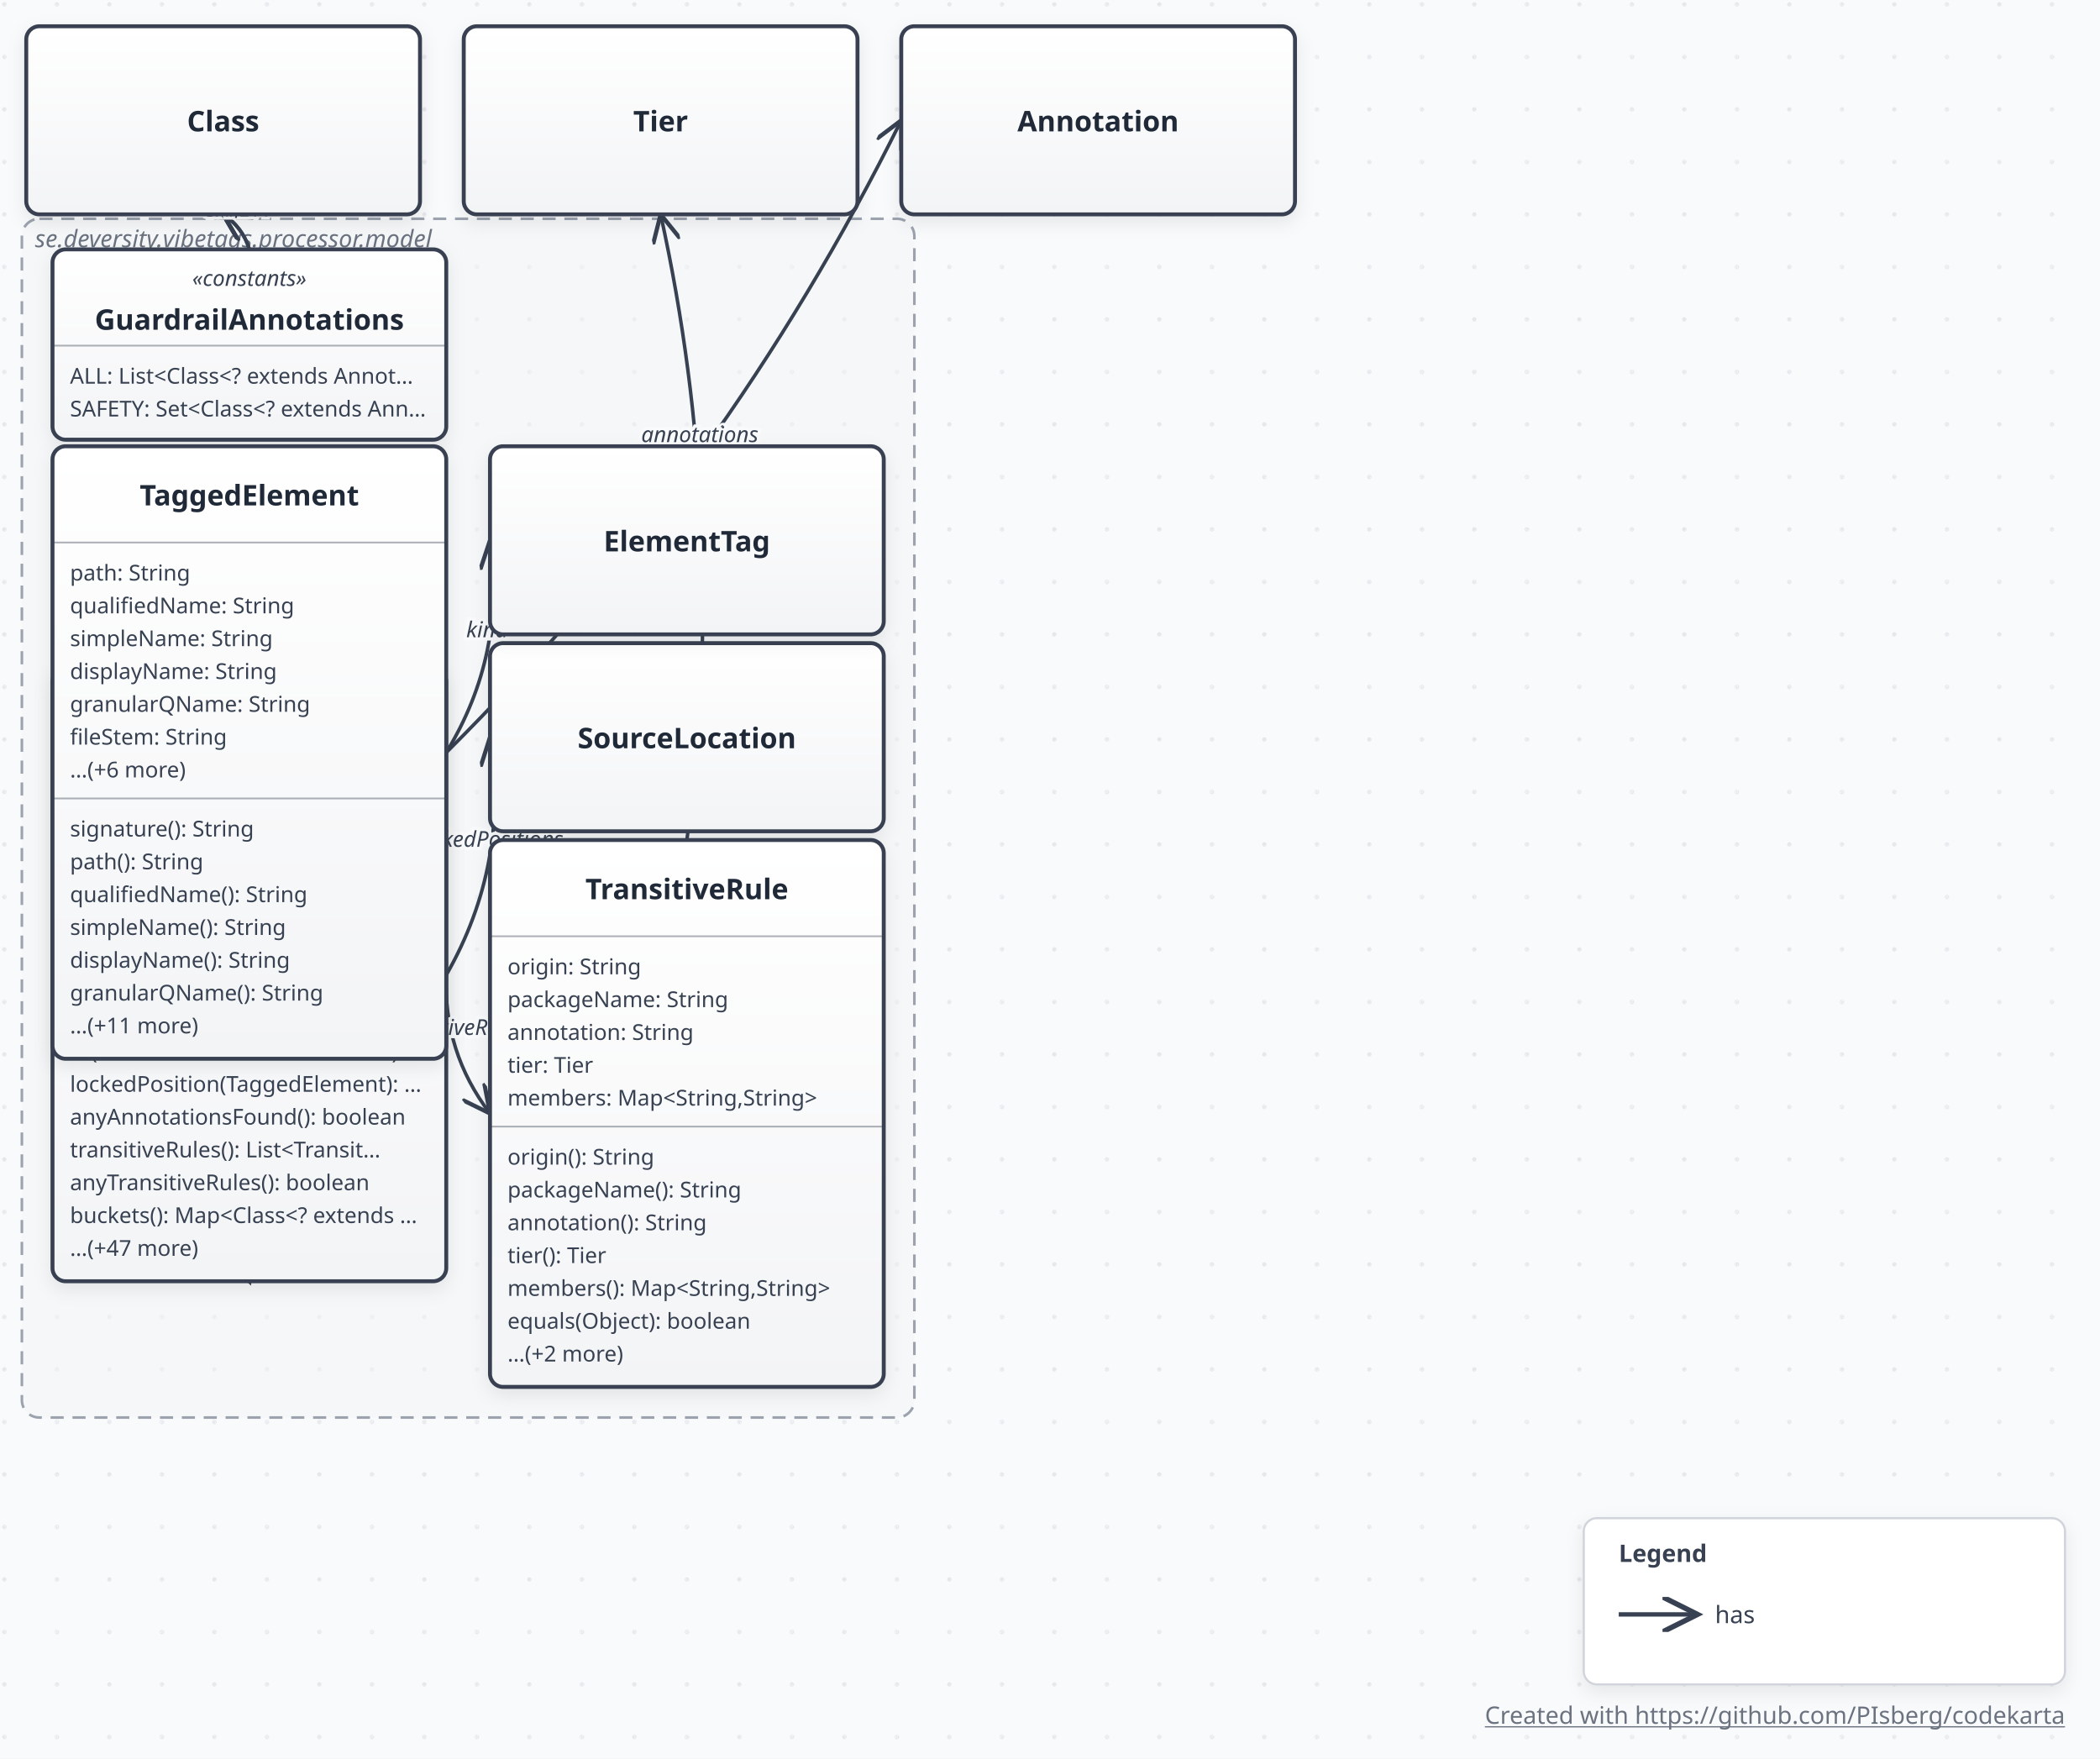
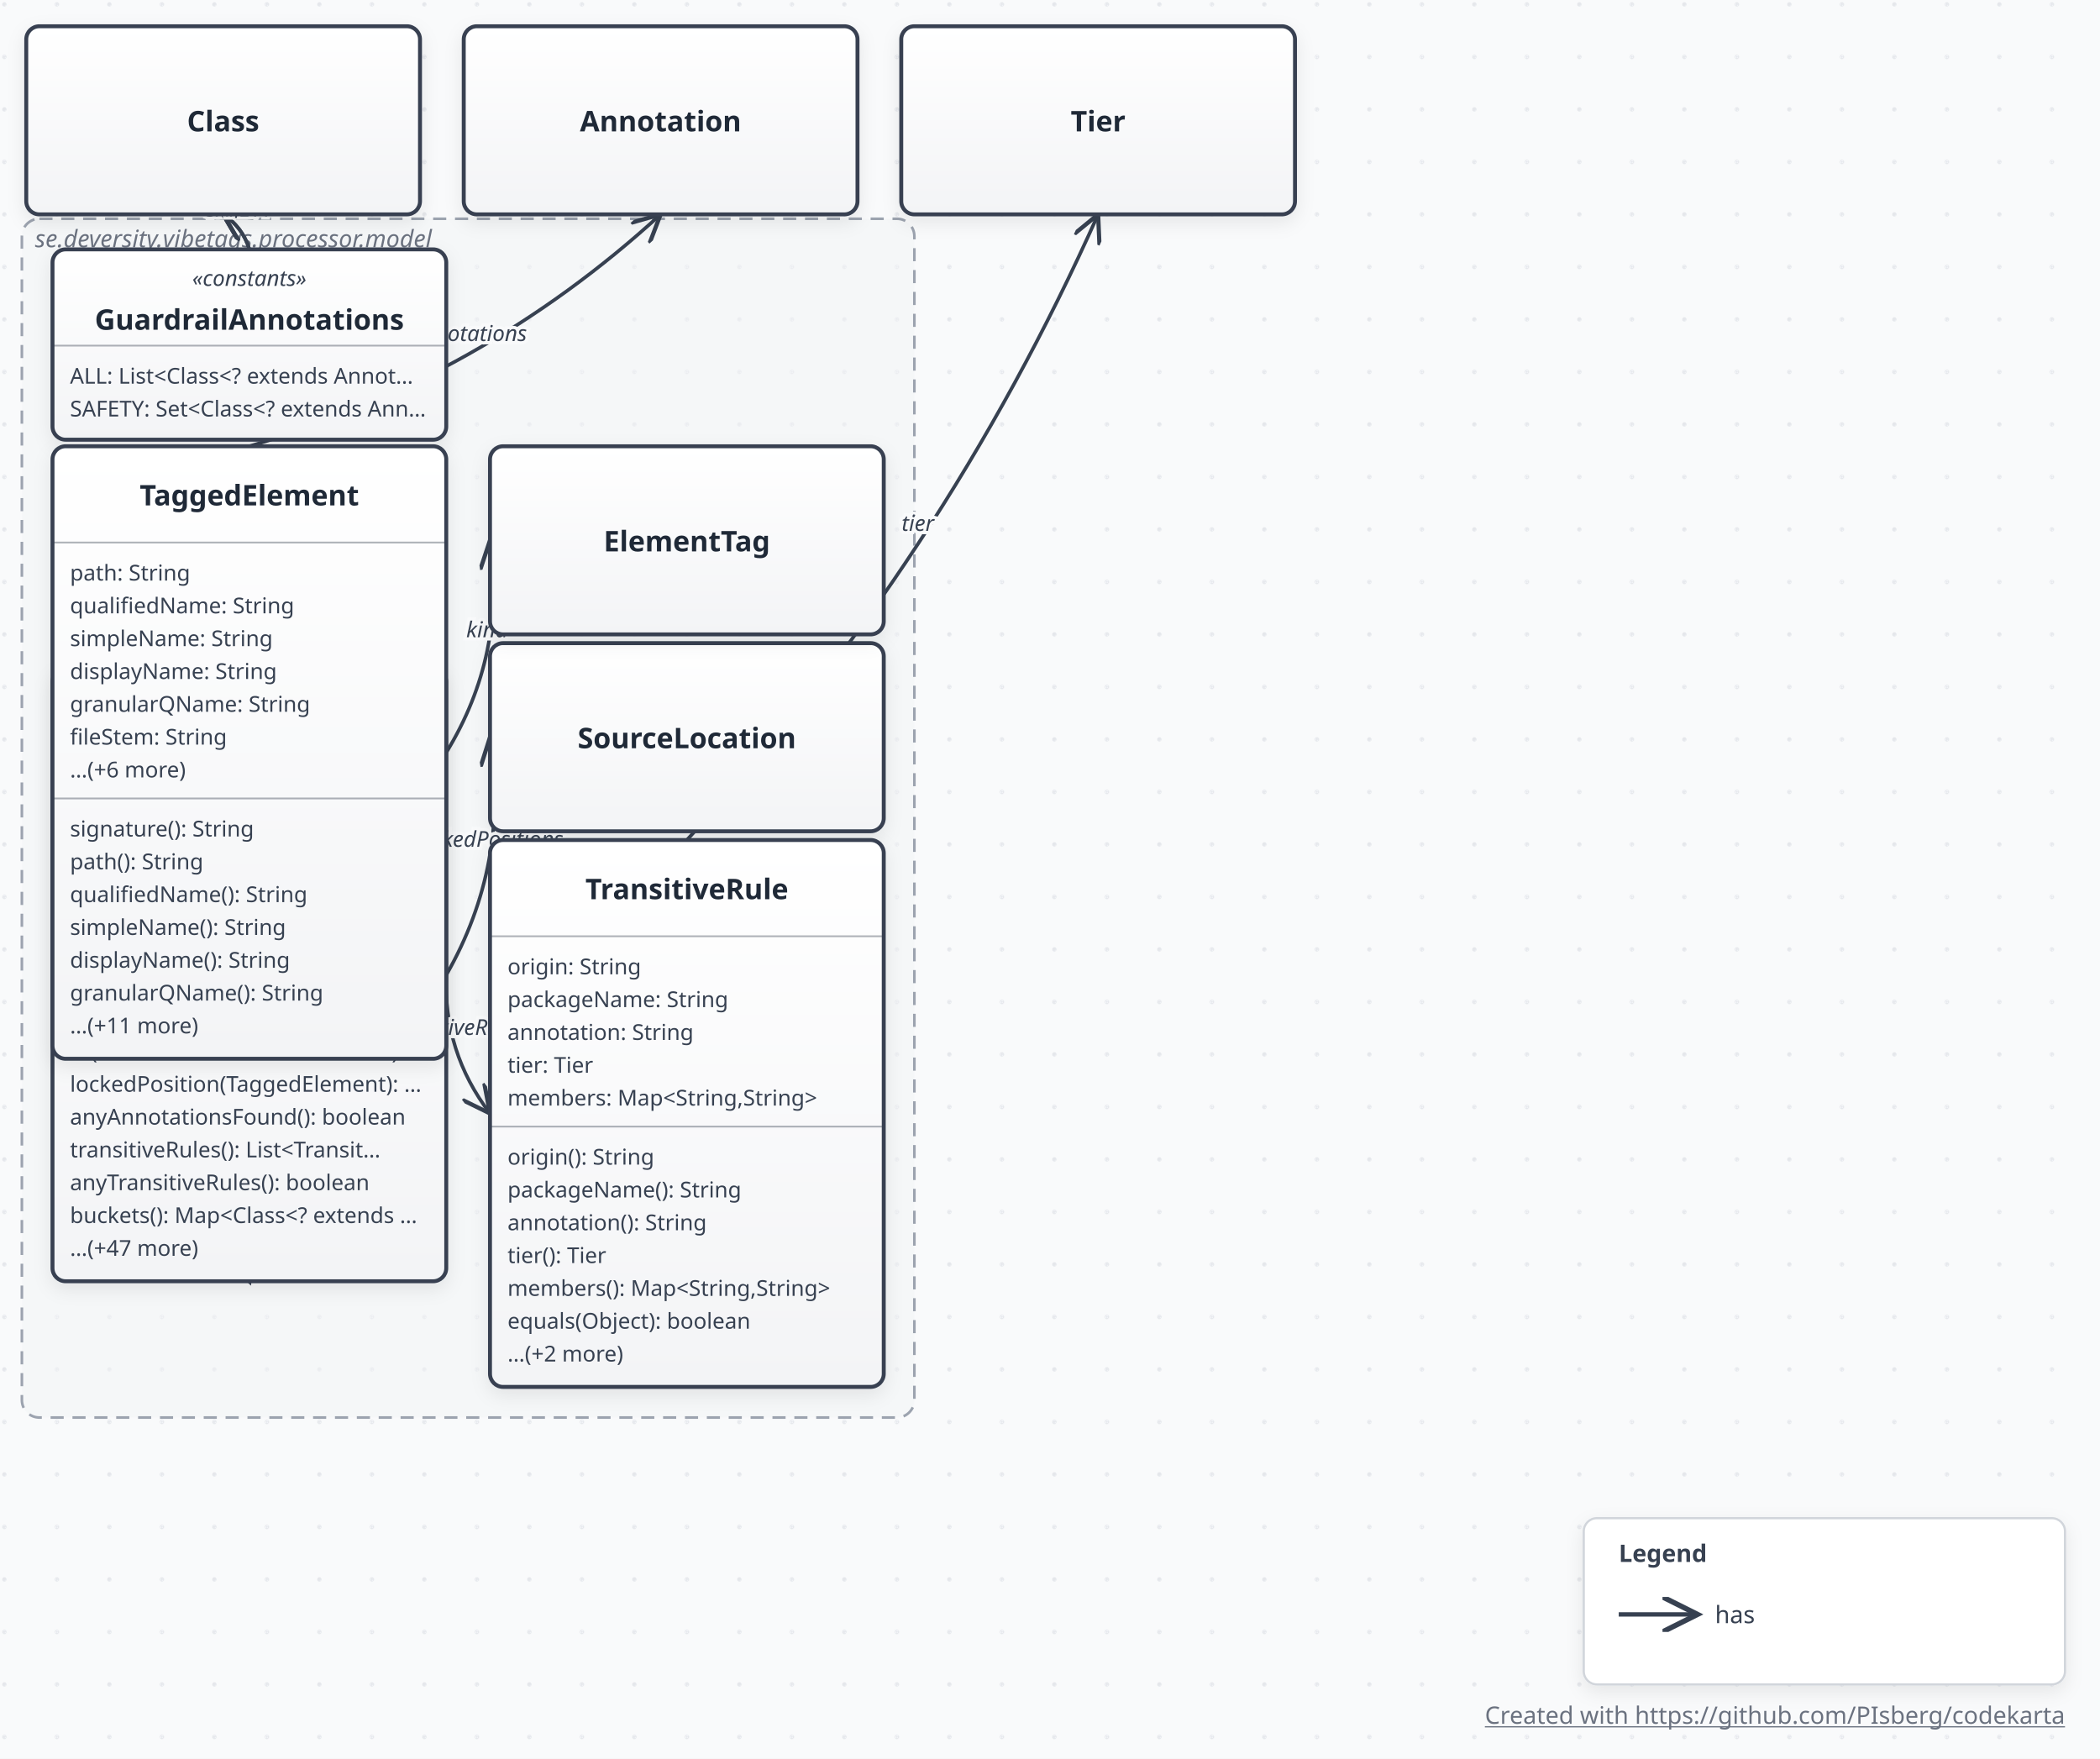
<svg xmlns="http://www.w3.org/2000/svg" width="960" height="804" viewBox="0 0 960 804">
  <defs>
    <style>
svg { font-family: 'Outfit', 'Inter', -apple-system, BlinkMacSystemFont, 'Segoe UI', sans-serif; }
text { font-family: 'Outfit', 'Inter', -apple-system, BlinkMacSystemFont, 'Segoe UI', sans-serif !important; }
.node-rect { transition: filter 0.2s ease, stroke-width 0.2s ease, stroke 0.2s ease; }
.node-rect:hover { stroke-width: 2.2 !important; filter: drop-shadow(0 8px 16px rgba(15, 23, 42, 0.12)) !important; }
.edge-line { stroke-linecap: round; stroke-linejoin: round; transition: stroke-width 0.2s ease; }
.edge-line:hover { stroke-width: 2.5 !important; }
.edge-label { paint-order: stroke; stroke: #f9fafb; stroke-width: 3; font-weight: 500; }
.diagram-attribution { fill: #9ca3af; text-decoration: none; transition: fill 0.2s ease; }
.diagram-attribution:hover { fill: #4b5563; text-decoration: underline; }
.group-rect { transition: stroke-width 0.2s ease; }
.node-label { pointer-events: none; }
</style>
    <filter id="nodeShadow" x="-20%" y="-20%" width="140%" height="140%">
      <feDropShadow dx="0" dy="3" stdDeviation="4" flood-color="#0f172a" flood-opacity="0.08" />
    </filter>
    <linearGradient id="grad-CLASS" x1="0%" y1="0%" x2="0%" y2="100%">
      <stop offset="0%" stop-color="#ffffff" />
      <stop offset="100%" stop-color="#f3f4f6" />
    </linearGradient>
    <linearGradient id="grad-INTERFACE" x1="0%" y1="0%" x2="0%" y2="100%">
      <stop offset="0%" stop-color="#eff6ff" />
      <stop offset="100%" stop-color="#dbeafe" />
    </linearGradient>
    <linearGradient id="grad-MODULE" x1="0%" y1="0%" x2="0%" y2="100%">
      <stop offset="0%" stop-color="#faf5ff" />
      <stop offset="100%" stop-color="#ede9fe" />
    </linearGradient>
    <linearGradient id="grad-METHOD" x1="0%" y1="0%" x2="0%" y2="100%">
      <stop offset="0%" stop-color="#fffbeb" />
      <stop offset="100%" stop-color="#fef3c7" />
    </linearGradient>
    <linearGradient id="grad-PACKAGE" x1="0%" y1="0%" x2="0%" y2="100%">
      <stop offset="0%" stop-color="#ecfdf5" />
      <stop offset="100%" stop-color="#d1fae5" />
    </linearGradient>
    <linearGradient id="grad-EXCEPTION" x1="0%" y1="0%" x2="0%" y2="100%">
      <stop offset="0%" stop-color="#fef2f2" />
      <stop offset="100%" stop-color="#fee2e2" />
    </linearGradient>
    <linearGradient id="grad-STATE" x1="0%" y1="0%" x2="0%" y2="100%">
      <stop offset="0%" stop-color="#f0f9ff" />
      <stop offset="100%" stop-color="#e0f2fe" />
    </linearGradient>
    <pattern id="dotGrid" width="24" height="24" patternUnits="userSpaceOnUse">
      <circle cx="2" cy="2" r="1" fill="#e5e7eb" />
    </pattern>
    <marker id="marker-open-374151" markerWidth="10" markerHeight="8" refX="8" refY="4" orient="auto">
      <path d="M0,0 L8,4 L0,8" fill="none" stroke="#374151" stroke-width="1.2" />
    </marker>
  </defs>
  <rect width="960" height="804" fill="#f9fafb" />
  <rect width="960" height="804" fill="url(#dotGrid)" />
  <rect class="group-rect" x="10.0" y="100.0" width="408.0" height="548.0" rx="8" fill="#f3f4f6" fill-opacity="0.5" stroke="#9ca3af" stroke-dasharray="6,4" stroke-width="1.2" />
  <text x="16.0" y="113.0" font-family="sans-serif" font-size="11" fill="#6b7280" font-style="italic">se.deversity.vibetags.processor.model</text>
-   <path class="edge-line" data-source="GuardrailAnnotations" data-target="Class" data-type="HAS" d="M114.0 114.0 Q110.9 103.8 102.0 98.0" fill="none" stroke="#374151" stroke-width="1.6" marker-end="url(#marker-open-374151)" />
-   <text class="edge-label" data-source="GuardrailAnnotations" data-target="Class" data-type="HAS" x="109.4" y="98.9" text-anchor="middle" font-family="sans-serif" font-size="10" fill="#374151" font-style="italic">ALL</text>
-   <path class="edge-line" data-source="GuardrailAnnotations" data-target="Class" data-type="HAS" d="M114.0 114.0 Q110.9 103.8 102.0 98.0" fill="none" stroke="#374151" stroke-width="1.6" marker-end="url(#marker-open-374151)" />
-   <text class="edge-label" data-source="GuardrailAnnotations" data-target="Class" data-type="HAS" x="109.4" y="98.9" text-anchor="middle" font-family="sans-serif" font-size="10" fill="#374151" font-style="italic">SAFETY</text>
  <path class="edge-line" data-source="GuardrailModel" data-target="GuardrailModel" data-type="HAS" d="M114.0 305.7 Q63.6 445.7 114.0 585.7" fill="none" stroke="#374151" stroke-width="1.6" marker-end="url(#marker-open-374151)" />
  <text class="edge-label" data-source="GuardrailModel" data-target="GuardrailModel" data-type="HAS" x="88.8" y="439.7" text-anchor="middle" font-family="sans-serif" font-size="10" fill="#374151" font-style="italic">EMPTY</text>
  <path class="edge-line" data-source="GuardrailModel" data-target="SourceLocation" data-type="HAS" d="M204.0 445.7 Q233.1 394.8 224.0 337.0" fill="none" stroke="#374151" stroke-width="1.6" marker-end="url(#marker-open-374151)" />
  <text class="edge-label" data-source="GuardrailModel" data-target="SourceLocation" data-type="HAS" x="223.5" y="387.1" text-anchor="middle" font-family="sans-serif" font-size="10" fill="#374151" font-style="italic">lockedPositions</text>
  <path class="edge-line" data-source="GuardrailModel" data-target="TransitiveRule" data-type="HAS" d="M204.0 445.7 Q202.6 480.9 224.0 509.0" fill="none" stroke="#374151" stroke-width="1.6" marker-end="url(#marker-open-374151)" />
  <text class="edge-label" data-source="GuardrailModel" data-target="TransitiveRule" data-type="HAS" x="208.3" y="473.1" text-anchor="middle" font-family="sans-serif" font-size="10" fill="#374151" font-style="italic">transitiveRules</text>
-   <path class="edge-line" data-source="TransitiveRule" data-target="Tier" data-type="HAS" d="M314.0 384.0 Q333.2 239.9 302.0 98.0" fill="none" stroke="#374151" stroke-width="1.6" marker-end="url(#marker-open-374151)" />
-   <text class="edge-label" data-source="TransitiveRule" data-target="Tier" data-type="HAS" x="320.6" y="234.5" text-anchor="middle" font-family="sans-serif" font-size="10" fill="#374151" font-style="italic">tier</text>
+   <path class="edge-line" data-source="GuardrailAnnotations" data-target="Class" data-type="HAS" d="M114.0 114.0 Q110.9 103.8 102.0 98.0" fill="none" stroke="#374151" stroke-width="1.6" marker-end="url(#marker-open-374151)" />
+   <text class="edge-label" data-source="GuardrailAnnotations" data-target="Class" data-type="HAS" x="109.4" y="98.9" text-anchor="middle" font-family="sans-serif" font-size="10" fill="#374151" font-style="italic">ALL</text>
+   <path class="edge-line" data-source="GuardrailAnnotations" data-target="Class" data-type="HAS" d="M114.0 114.0 Q110.9 103.8 102.0 98.0" fill="none" stroke="#374151" stroke-width="1.6" marker-end="url(#marker-open-374151)" />
+   <text class="edge-label" data-source="GuardrailAnnotations" data-target="Class" data-type="HAS" x="109.4" y="98.9" text-anchor="middle" font-family="sans-serif" font-size="10" fill="#374151" font-style="italic">SAFETY</text>
  <path class="edge-line" data-source="TaggedElement" data-target="ElementTag" data-type="HAS" d="M204.0 344.0 Q231.5 299.1 224.0 247.0" fill="none" stroke="#374151" stroke-width="1.6" marker-end="url(#marker-open-374151)" />
  <text class="edge-label" data-source="TaggedElement" data-target="ElementTag" data-type="HAS" x="222.7" y="291.3" text-anchor="middle" font-family="sans-serif" font-size="10" fill="#374151" font-style="italic">kind</text>
-   <path class="edge-line" data-source="TaggedElement" data-target="Annotation" data-type="HAS" d="M204.0 344.0 Q331.9 216.7 412.0 55.0" fill="none" stroke="#374151" stroke-width="1.6" marker-end="url(#marker-open-374151)" />
-   <text class="edge-label" data-source="TaggedElement" data-target="Annotation" data-type="HAS" x="319.9" y="202.1" text-anchor="middle" font-family="sans-serif" font-size="10" fill="#374151" font-style="italic">annotations</text>
+   <path class="edge-line" data-source="TaggedElement" data-target="Annotation" data-type="HAS" d="M114.0 204.0 Q220.3 172.8 302.0 98.0" fill="none" stroke="#374151" stroke-width="1.6" marker-end="url(#marker-open-374151)" />
+   <text class="edge-label" data-source="TaggedElement" data-target="Annotation" data-type="HAS" x="214.1" y="155.9" text-anchor="middle" font-family="sans-serif" font-size="10" fill="#374151" font-style="italic">annotations</text>
  <path class="edge-line" data-source="TaggedElement" data-target="TaggedElement" data-type="HAS" d="M114.0 204.0 Q63.6 344.0 114.0 484.0" fill="none" stroke="#374151" stroke-width="1.6" marker-end="url(#marker-open-374151)" />
  <text class="edge-label" data-source="TaggedElement" data-target="TaggedElement" data-type="HAS" x="88.8" y="338.0" text-anchor="middle" font-family="sans-serif" font-size="10" fill="#374151" font-style="italic">owner</text>
-   <g id="GuardrailAnnotations">
-     <rect class="node-rect" x="24.0" y="114.0" width="180.0" height="87.0" rx="6.0" fill="url(#grad-CLASS)" stroke="#374151" stroke-width="1.8" filter="url(#nodeShadow)" />
-     <text class="node-label" x="114.0" y="130.7" text-anchor="middle" font-family="sans-serif" font-size="10" fill="#374151" font-style="italic">«constants»</text>
-     <text class="node-label" x="114.0" y="145.7" text-anchor="middle" dominant-baseline="central" font-family="sans-serif" font-size="13" font-weight="bold" fill="#1f2937">GuardrailAnnotations</text>
-     <line x1="24.0" y1="158.0" x2="204.0" y2="158.0" stroke="#374151" stroke-width="0.8" opacity="0.4" />
-     <text x="32.0" y="171.5" font-family="sans-serif" font-size="10" fill="#374151" dominant-baseline="central">ALL: List&lt;Class&lt;? extends Annot…</text>
-     <text x="32.0" y="186.5" font-family="sans-serif" font-size="10" fill="#374151" dominant-baseline="central">SAFETY: Set&lt;Class&lt;? extends Ann…</text>
-   </g>
-   <g id="Class">
-     <rect class="node-rect" x="12.0" y="12.0" width="180.0" height="86.0" rx="6.0" fill="url(#grad-CLASS)" stroke="#374151" stroke-width="1.8" filter="url(#nodeShadow)" />
-     <text class="node-label" x="102.0" y="55.0" text-anchor="middle" dominant-baseline="central" font-family="sans-serif" font-size="13" font-weight="bold" fill="#1f2937">Class</text>
-   </g>
+   <path class="edge-line" data-source="TransitiveRule" data-target="Tier" data-type="HAS" d="M314.0 384.0 Q431.3 256.3 502.0 98.0" fill="none" stroke="#374151" stroke-width="1.6" marker-end="url(#marker-open-374151)" />
+   <text class="edge-label" data-source="TransitiveRule" data-target="Tier" data-type="HAS" x="419.6" y="242.7" text-anchor="middle" font-family="sans-serif" font-size="10" fill="#374151" font-style="italic">tier</text>
  <g id="GuardrailModel">
    <rect class="node-rect" x="24.0" y="305.7" width="180.0" height="280.0" rx="6.0" fill="url(#grad-CLASS)" stroke="#374151" stroke-width="1.8" filter="url(#nodeShadow)" />
    <text class="node-label" x="114.0" y="327.7" text-anchor="middle" dominant-baseline="central" font-family="sans-serif" font-size="13" font-weight="bold" fill="#1f2937">GuardrailModel</text>
    <line x1="24.0" y1="349.7" x2="204.0" y2="349.7" stroke="#374151" stroke-width="0.8" opacity="0.4" />
    <text x="32.0" y="363.2" font-family="sans-serif" font-size="10" fill="#374151" dominant-baseline="central">EMPTY: GuardrailModel</text>
    <text x="32.0" y="378.2" font-family="sans-serif" font-size="10" fill="#374151" dominant-baseline="central">buckets: Map&lt;Class&lt;? extends An…</text>
    <text x="32.0" y="393.2" font-family="sans-serif" font-size="10" fill="#374151" dominant-baseline="central">lockedPositions: Map&lt;TaggedElem…</text>
    <text x="32.0" y="408.2" font-family="sans-serif" font-size="10" fill="#374151" dominant-baseline="central">elementIds: Set&lt;String&gt;</text>
    <text x="32.0" y="423.2" font-family="sans-serif" font-size="10" fill="#374151" dominant-baseline="central">totalAnnotatedReferences: int</text>
    <text x="32.0" y="438.2" font-family="sans-serif" font-size="10" fill="#374151" dominant-baseline="central">anyAnnotationsFound: boolean</text>
    <text x="32.0" y="453.2" font-family="sans-serif" font-size="10" fill="#374151" dominant-baseline="central">…(+1 more)</text>
    <line x1="24.0" y1="466.7" x2="204.0" y2="466.7" stroke="#374151" stroke-width="0.8" opacity="0.4" />
    <text x="32.0" y="480.2" font-family="sans-serif" font-size="10" fill="#374151" dominant-baseline="central">of(Class&lt;? extends Annotation&gt;)…</text>
    <text x="32.0" y="495.2" font-family="sans-serif" font-size="10" fill="#374151" dominant-baseline="central">lockedPosition(TaggedElement): …</text>
    <text x="32.0" y="510.2" font-family="sans-serif" font-size="10" fill="#374151" dominant-baseline="central">anyAnnotationsFound(): boolean</text>
    <text x="32.0" y="525.2" font-family="sans-serif" font-size="10" fill="#374151" dominant-baseline="central">transitiveRules(): List&lt;Transit…</text>
    <text x="32.0" y="540.2" font-family="sans-serif" font-size="10" fill="#374151" dominant-baseline="central">anyTransitiveRules(): boolean</text>
    <text x="32.0" y="555.2" font-family="sans-serif" font-size="10" fill="#374151" dominant-baseline="central">buckets(): Map&lt;Class&lt;? extends …</text>
    <text x="32.0" y="570.2" font-family="sans-serif" font-size="10" fill="#374151" dominant-baseline="central">…(+47 more)</text>
  </g>
  <g id="SourceLocation">
    <rect class="node-rect" x="224.0" y="294.0" width="180.0" height="86.0" rx="6.0" fill="url(#grad-CLASS)" stroke="#374151" stroke-width="1.8" filter="url(#nodeShadow)" />
    <text class="node-label" x="314.0" y="337.0" text-anchor="middle" dominant-baseline="central" font-family="sans-serif" font-size="13" font-weight="bold" fill="#1f2937">SourceLocation</text>
  </g>
  <g id="TransitiveRule">
    <rect class="node-rect" x="224.0" y="384.0" width="180.0" height="250.0" rx="6.0" fill="url(#grad-CLASS)" stroke="#374151" stroke-width="1.8" filter="url(#nodeShadow)" />
    <text class="node-label" x="314.0" y="406.0" text-anchor="middle" dominant-baseline="central" font-family="sans-serif" font-size="13" font-weight="bold" fill="#1f2937">TransitiveRule</text>
    <line x1="224.0" y1="428.0" x2="404.0" y2="428.0" stroke="#374151" stroke-width="0.8" opacity="0.4" />
    <text x="232.0" y="441.5" font-family="sans-serif" font-size="10" fill="#374151" dominant-baseline="central">origin: String</text>
    <text x="232.0" y="456.5" font-family="sans-serif" font-size="10" fill="#374151" dominant-baseline="central">packageName: String</text>
    <text x="232.0" y="471.5" font-family="sans-serif" font-size="10" fill="#374151" dominant-baseline="central">annotation: String</text>
    <text x="232.0" y="486.5" font-family="sans-serif" font-size="10" fill="#374151" dominant-baseline="central">tier: Tier</text>
    <text x="232.0" y="501.5" font-family="sans-serif" font-size="10" fill="#374151" dominant-baseline="central">members: Map&lt;String,String&gt;</text>
    <line x1="224.0" y1="515.0" x2="404.0" y2="515.0" stroke="#374151" stroke-width="0.8" opacity="0.4" />
    <text x="232.0" y="528.5" font-family="sans-serif" font-size="10" fill="#374151" dominant-baseline="central">origin(): String</text>
    <text x="232.0" y="543.5" font-family="sans-serif" font-size="10" fill="#374151" dominant-baseline="central">packageName(): String</text>
    <text x="232.0" y="558.5" font-family="sans-serif" font-size="10" fill="#374151" dominant-baseline="central">annotation(): String</text>
    <text x="232.0" y="573.5" font-family="sans-serif" font-size="10" fill="#374151" dominant-baseline="central">tier(): Tier</text>
    <text x="232.0" y="588.5" font-family="sans-serif" font-size="10" fill="#374151" dominant-baseline="central">members(): Map&lt;String,String&gt;</text>
    <text x="232.0" y="603.5" font-family="sans-serif" font-size="10" fill="#374151" dominant-baseline="central">equals(Object): boolean</text>
    <text x="232.0" y="618.5" font-family="sans-serif" font-size="10" fill="#374151" dominant-baseline="central">…(+2 more)</text>
  </g>
-   <g id="Tier">
-     <rect class="node-rect" x="212.0" y="12.0" width="180.0" height="86.0" rx="6.0" fill="url(#grad-CLASS)" stroke="#374151" stroke-width="1.8" filter="url(#nodeShadow)" />
-     <text class="node-label" x="302.0" y="55.0" text-anchor="middle" dominant-baseline="central" font-family="sans-serif" font-size="13" font-weight="bold" fill="#1f2937">Tier</text>
+   <g id="GuardrailAnnotations">
+     <rect class="node-rect" x="24.0" y="114.0" width="180.0" height="87.0" rx="6.0" fill="url(#grad-CLASS)" stroke="#374151" stroke-width="1.8" filter="url(#nodeShadow)" />
+     <text class="node-label" x="114.0" y="130.7" text-anchor="middle" font-family="sans-serif" font-size="10" fill="#374151" font-style="italic">«constants»</text>
+     <text class="node-label" x="114.0" y="145.7" text-anchor="middle" dominant-baseline="central" font-family="sans-serif" font-size="13" font-weight="bold" fill="#1f2937">GuardrailAnnotations</text>
+     <line x1="24.0" y1="158.0" x2="204.0" y2="158.0" stroke="#374151" stroke-width="0.8" opacity="0.4" />
+     <text x="32.0" y="171.5" font-family="sans-serif" font-size="10" fill="#374151" dominant-baseline="central">ALL: List&lt;Class&lt;? extends Annot…</text>
+     <text x="32.0" y="186.5" font-family="sans-serif" font-size="10" fill="#374151" dominant-baseline="central">SAFETY: Set&lt;Class&lt;? extends Ann…</text>
+   </g>
+   <g id="Class">
+     <rect class="node-rect" x="12.0" y="12.0" width="180.0" height="86.0" rx="6.0" fill="url(#grad-CLASS)" stroke="#374151" stroke-width="1.8" filter="url(#nodeShadow)" />
+     <text class="node-label" x="102.0" y="55.0" text-anchor="middle" dominant-baseline="central" font-family="sans-serif" font-size="13" font-weight="bold" fill="#1f2937">Class</text>
  </g>
  <g id="ElementTag">
    <rect class="node-rect" x="224.0" y="204.0" width="180.0" height="86.0" rx="6.0" fill="url(#grad-CLASS)" stroke="#374151" stroke-width="1.8" filter="url(#nodeShadow)" />
    <text class="node-label" x="314.0" y="247.0" text-anchor="middle" dominant-baseline="central" font-family="sans-serif" font-size="13" font-weight="bold" fill="#1f2937">ElementTag</text>
  </g>
  <g id="TaggedElement">
    <rect class="node-rect" x="24.0" y="204.0" width="180.0" height="280.0" rx="6.0" fill="url(#grad-CLASS)" stroke="#374151" stroke-width="1.8" filter="url(#nodeShadow)" />
    <text class="node-label" x="114.0" y="226.0" text-anchor="middle" dominant-baseline="central" font-family="sans-serif" font-size="13" font-weight="bold" fill="#1f2937">TaggedElement</text>
    <line x1="24.0" y1="248.0" x2="204.0" y2="248.0" stroke="#374151" stroke-width="0.8" opacity="0.4" />
    <text x="32.0" y="261.5" font-family="sans-serif" font-size="10" fill="#374151" dominant-baseline="central">path: String</text>
    <text x="32.0" y="276.5" font-family="sans-serif" font-size="10" fill="#374151" dominant-baseline="central">qualifiedName: String</text>
    <text x="32.0" y="291.5" font-family="sans-serif" font-size="10" fill="#374151" dominant-baseline="central">simpleName: String</text>
    <text x="32.0" y="306.5" font-family="sans-serif" font-size="10" fill="#374151" dominant-baseline="central">displayName: String</text>
    <text x="32.0" y="321.5" font-family="sans-serif" font-size="10" fill="#374151" dominant-baseline="central">granularQName: String</text>
    <text x="32.0" y="336.5" font-family="sans-serif" font-size="10" fill="#374151" dominant-baseline="central">fileStem: String</text>
    <text x="32.0" y="351.5" font-family="sans-serif" font-size="10" fill="#374151" dominant-baseline="central">…(+6 more)</text>
    <line x1="24.0" y1="365.0" x2="204.0" y2="365.0" stroke="#374151" stroke-width="0.8" opacity="0.4" />
    <text x="32.0" y="378.5" font-family="sans-serif" font-size="10" fill="#374151" dominant-baseline="central">signature(): String</text>
    <text x="32.0" y="393.5" font-family="sans-serif" font-size="10" fill="#374151" dominant-baseline="central">path(): String</text>
    <text x="32.0" y="408.5" font-family="sans-serif" font-size="10" fill="#374151" dominant-baseline="central">qualifiedName(): String</text>
    <text x="32.0" y="423.5" font-family="sans-serif" font-size="10" fill="#374151" dominant-baseline="central">simpleName(): String</text>
    <text x="32.0" y="438.5" font-family="sans-serif" font-size="10" fill="#374151" dominant-baseline="central">displayName(): String</text>
    <text x="32.0" y="453.5" font-family="sans-serif" font-size="10" fill="#374151" dominant-baseline="central">granularQName(): String</text>
    <text x="32.0" y="468.5" font-family="sans-serif" font-size="10" fill="#374151" dominant-baseline="central">…(+11 more)</text>
  </g>
  <g id="Annotation">
+     <rect class="node-rect" x="212.0" y="12.0" width="180.0" height="86.0" rx="6.0" fill="url(#grad-CLASS)" stroke="#374151" stroke-width="1.8" filter="url(#nodeShadow)" />
+     <text class="node-label" x="302.0" y="55.0" text-anchor="middle" dominant-baseline="central" font-family="sans-serif" font-size="13" font-weight="bold" fill="#1f2937">Annotation</text>
+   </g>
+   <g id="Tier">
    <rect class="node-rect" x="412.0" y="12.0" width="180.0" height="86.0" rx="6.0" fill="url(#grad-CLASS)" stroke="#374151" stroke-width="1.8" filter="url(#nodeShadow)" />
-     <text class="node-label" x="502.0" y="55.0" text-anchor="middle" dominant-baseline="central" font-family="sans-serif" font-size="13" font-weight="bold" fill="#1f2937">Annotation</text>
+     <text class="node-label" x="502.0" y="55.0" text-anchor="middle" dominant-baseline="central" font-family="sans-serif" font-size="13" font-weight="bold" fill="#1f2937">Tier</text>
  </g>
  <rect x="724.0" y="694.0" width="220.0" height="76.0" rx="6" fill="#ffffff" stroke="#d1d5db" stroke-width="1" filter="url(#nodeShadow)" />
  <text x="740.0" y="714.0" font-family="sans-serif" font-size="11" font-weight="bold" fill="#374151">Legend</text>
  <line x1="740.0" y1="738.0" x2="776.0" y2="738.0" stroke="#374151" stroke-width="2" marker-end="url(#marker-open-374151)" />
  <text x="784.0" y="742.0" font-family="sans-serif" font-size="11" fill="#374151">has</text>
  <a class="diagram-attribution" href="https://github.com/PIsberg/codekarta" target="_blank" rel="noopener noreferrer">
    <text x="944.0" y="788.0" text-anchor="end" font-family="sans-serif" font-size="11" fill="#6b7280" text-decoration="underline">Created with https://github.com/PIsberg/codekarta</text>
  </a>
</svg>
